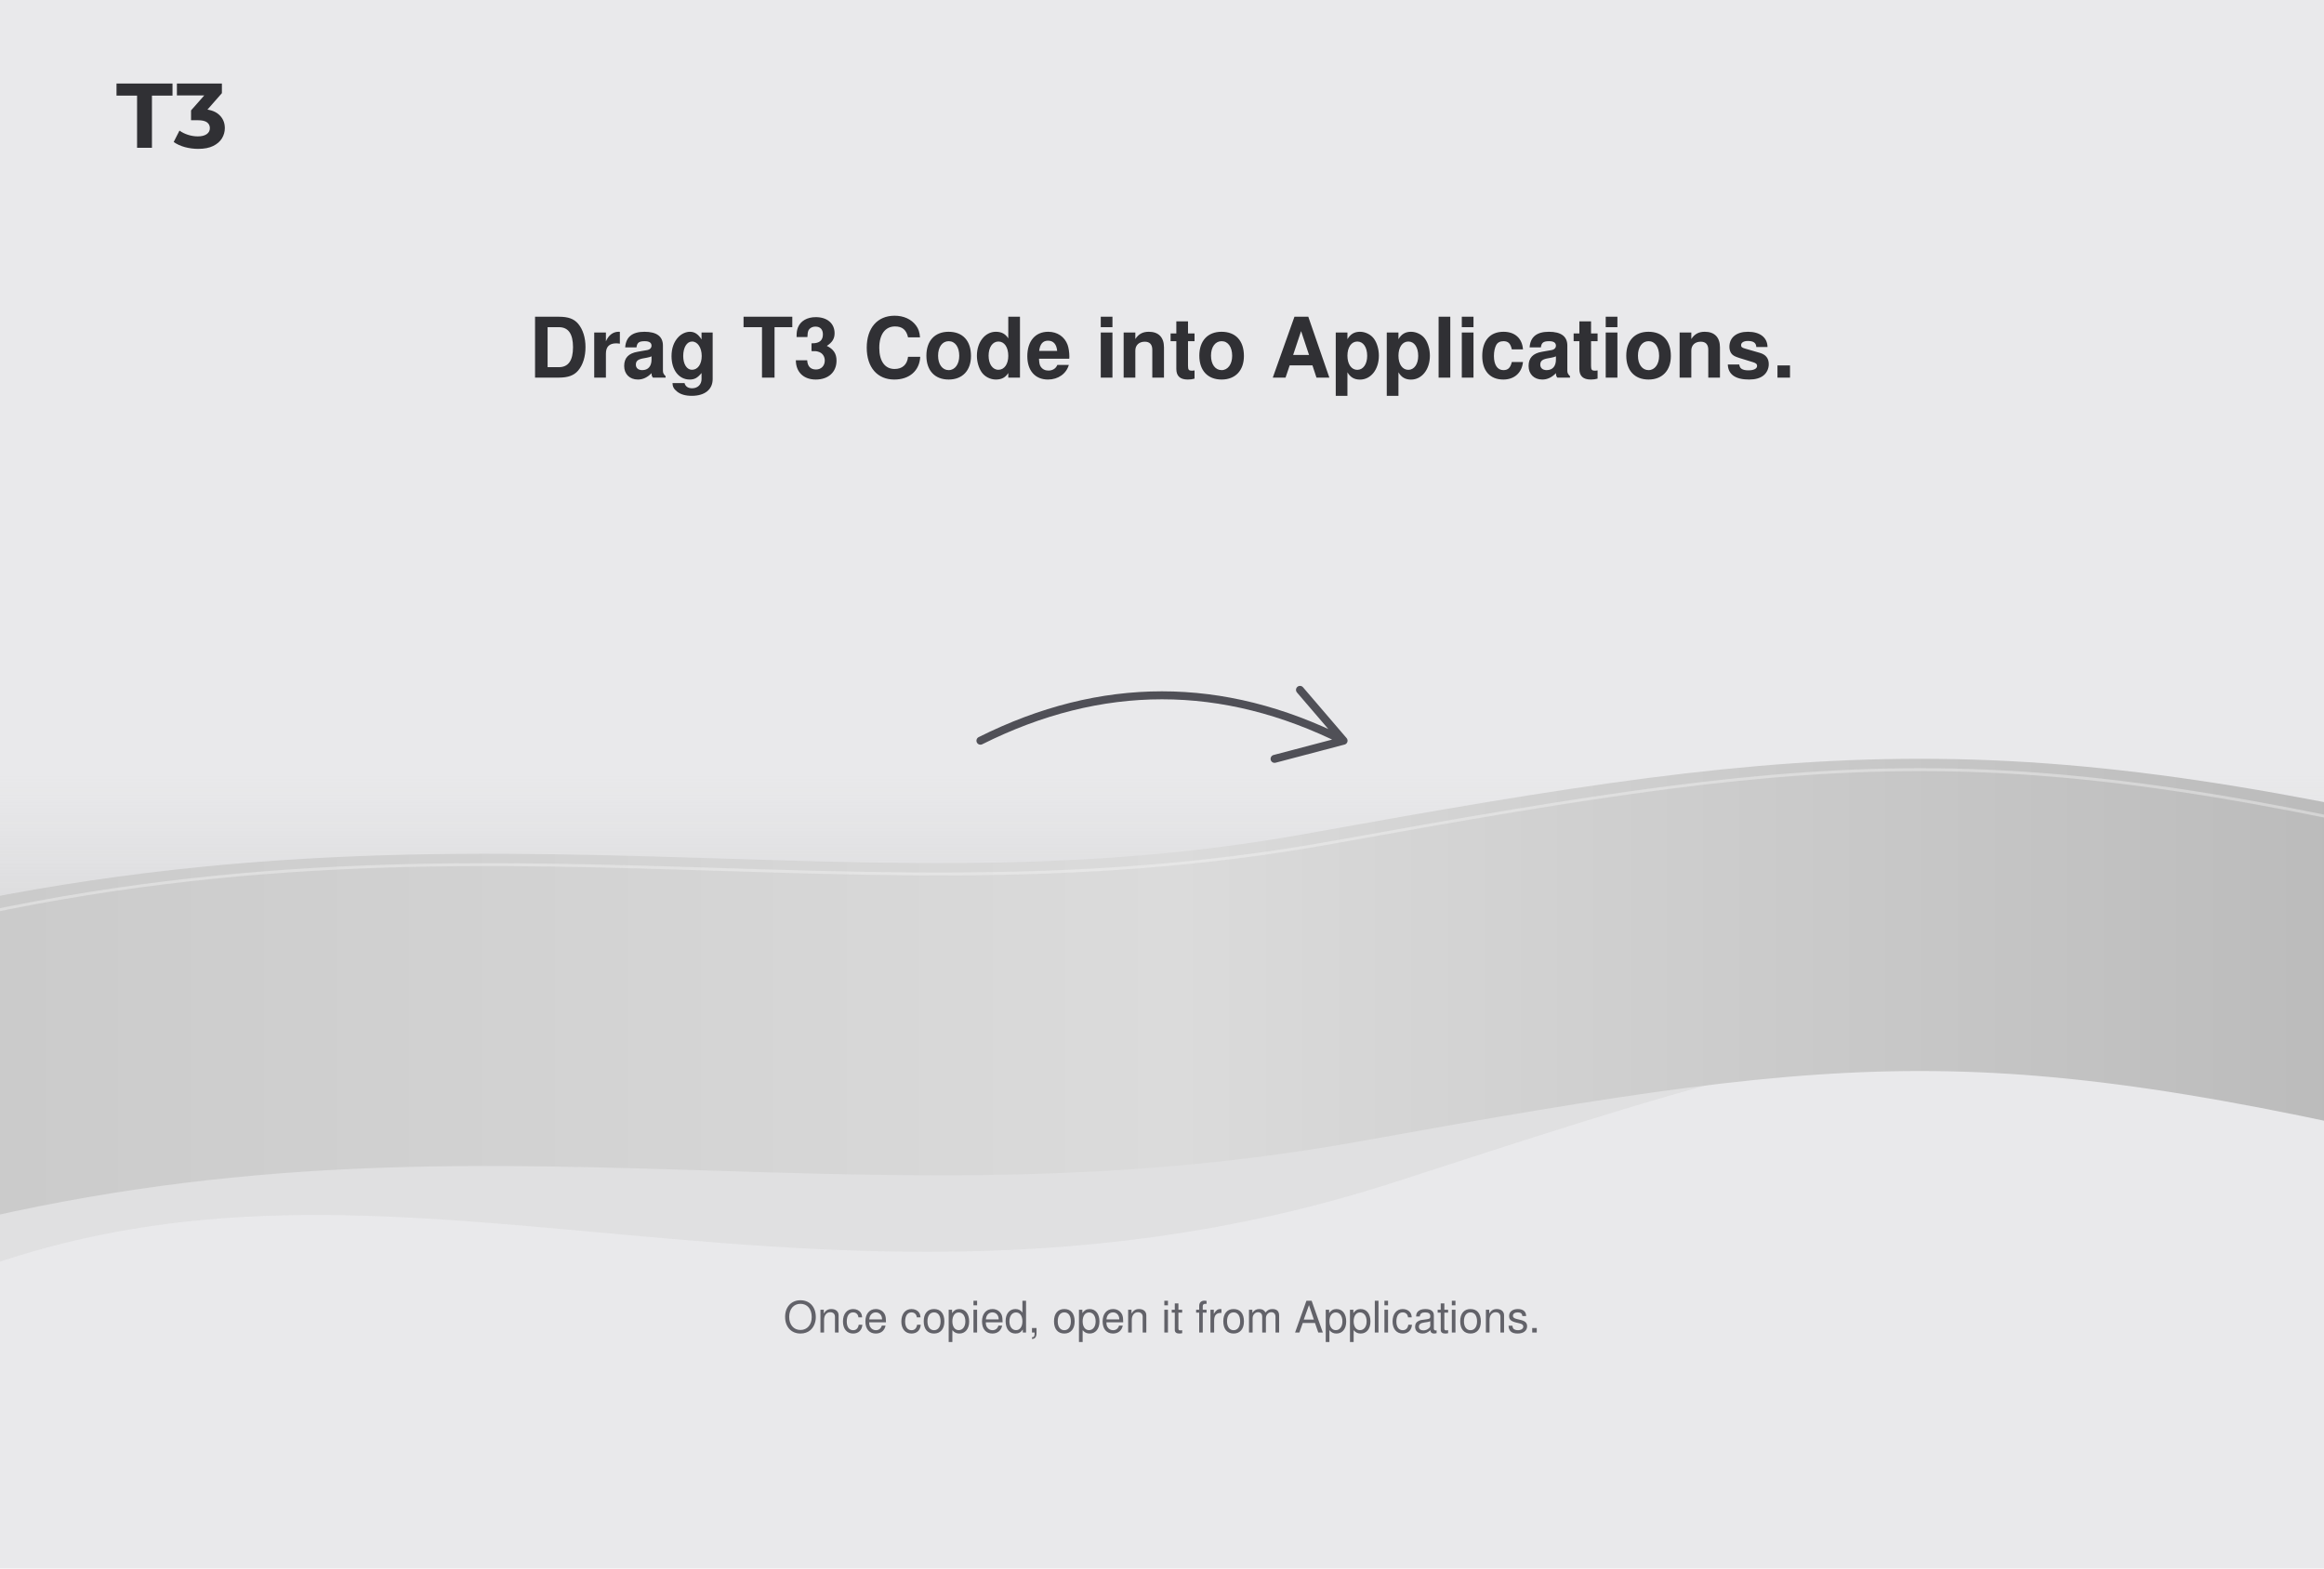
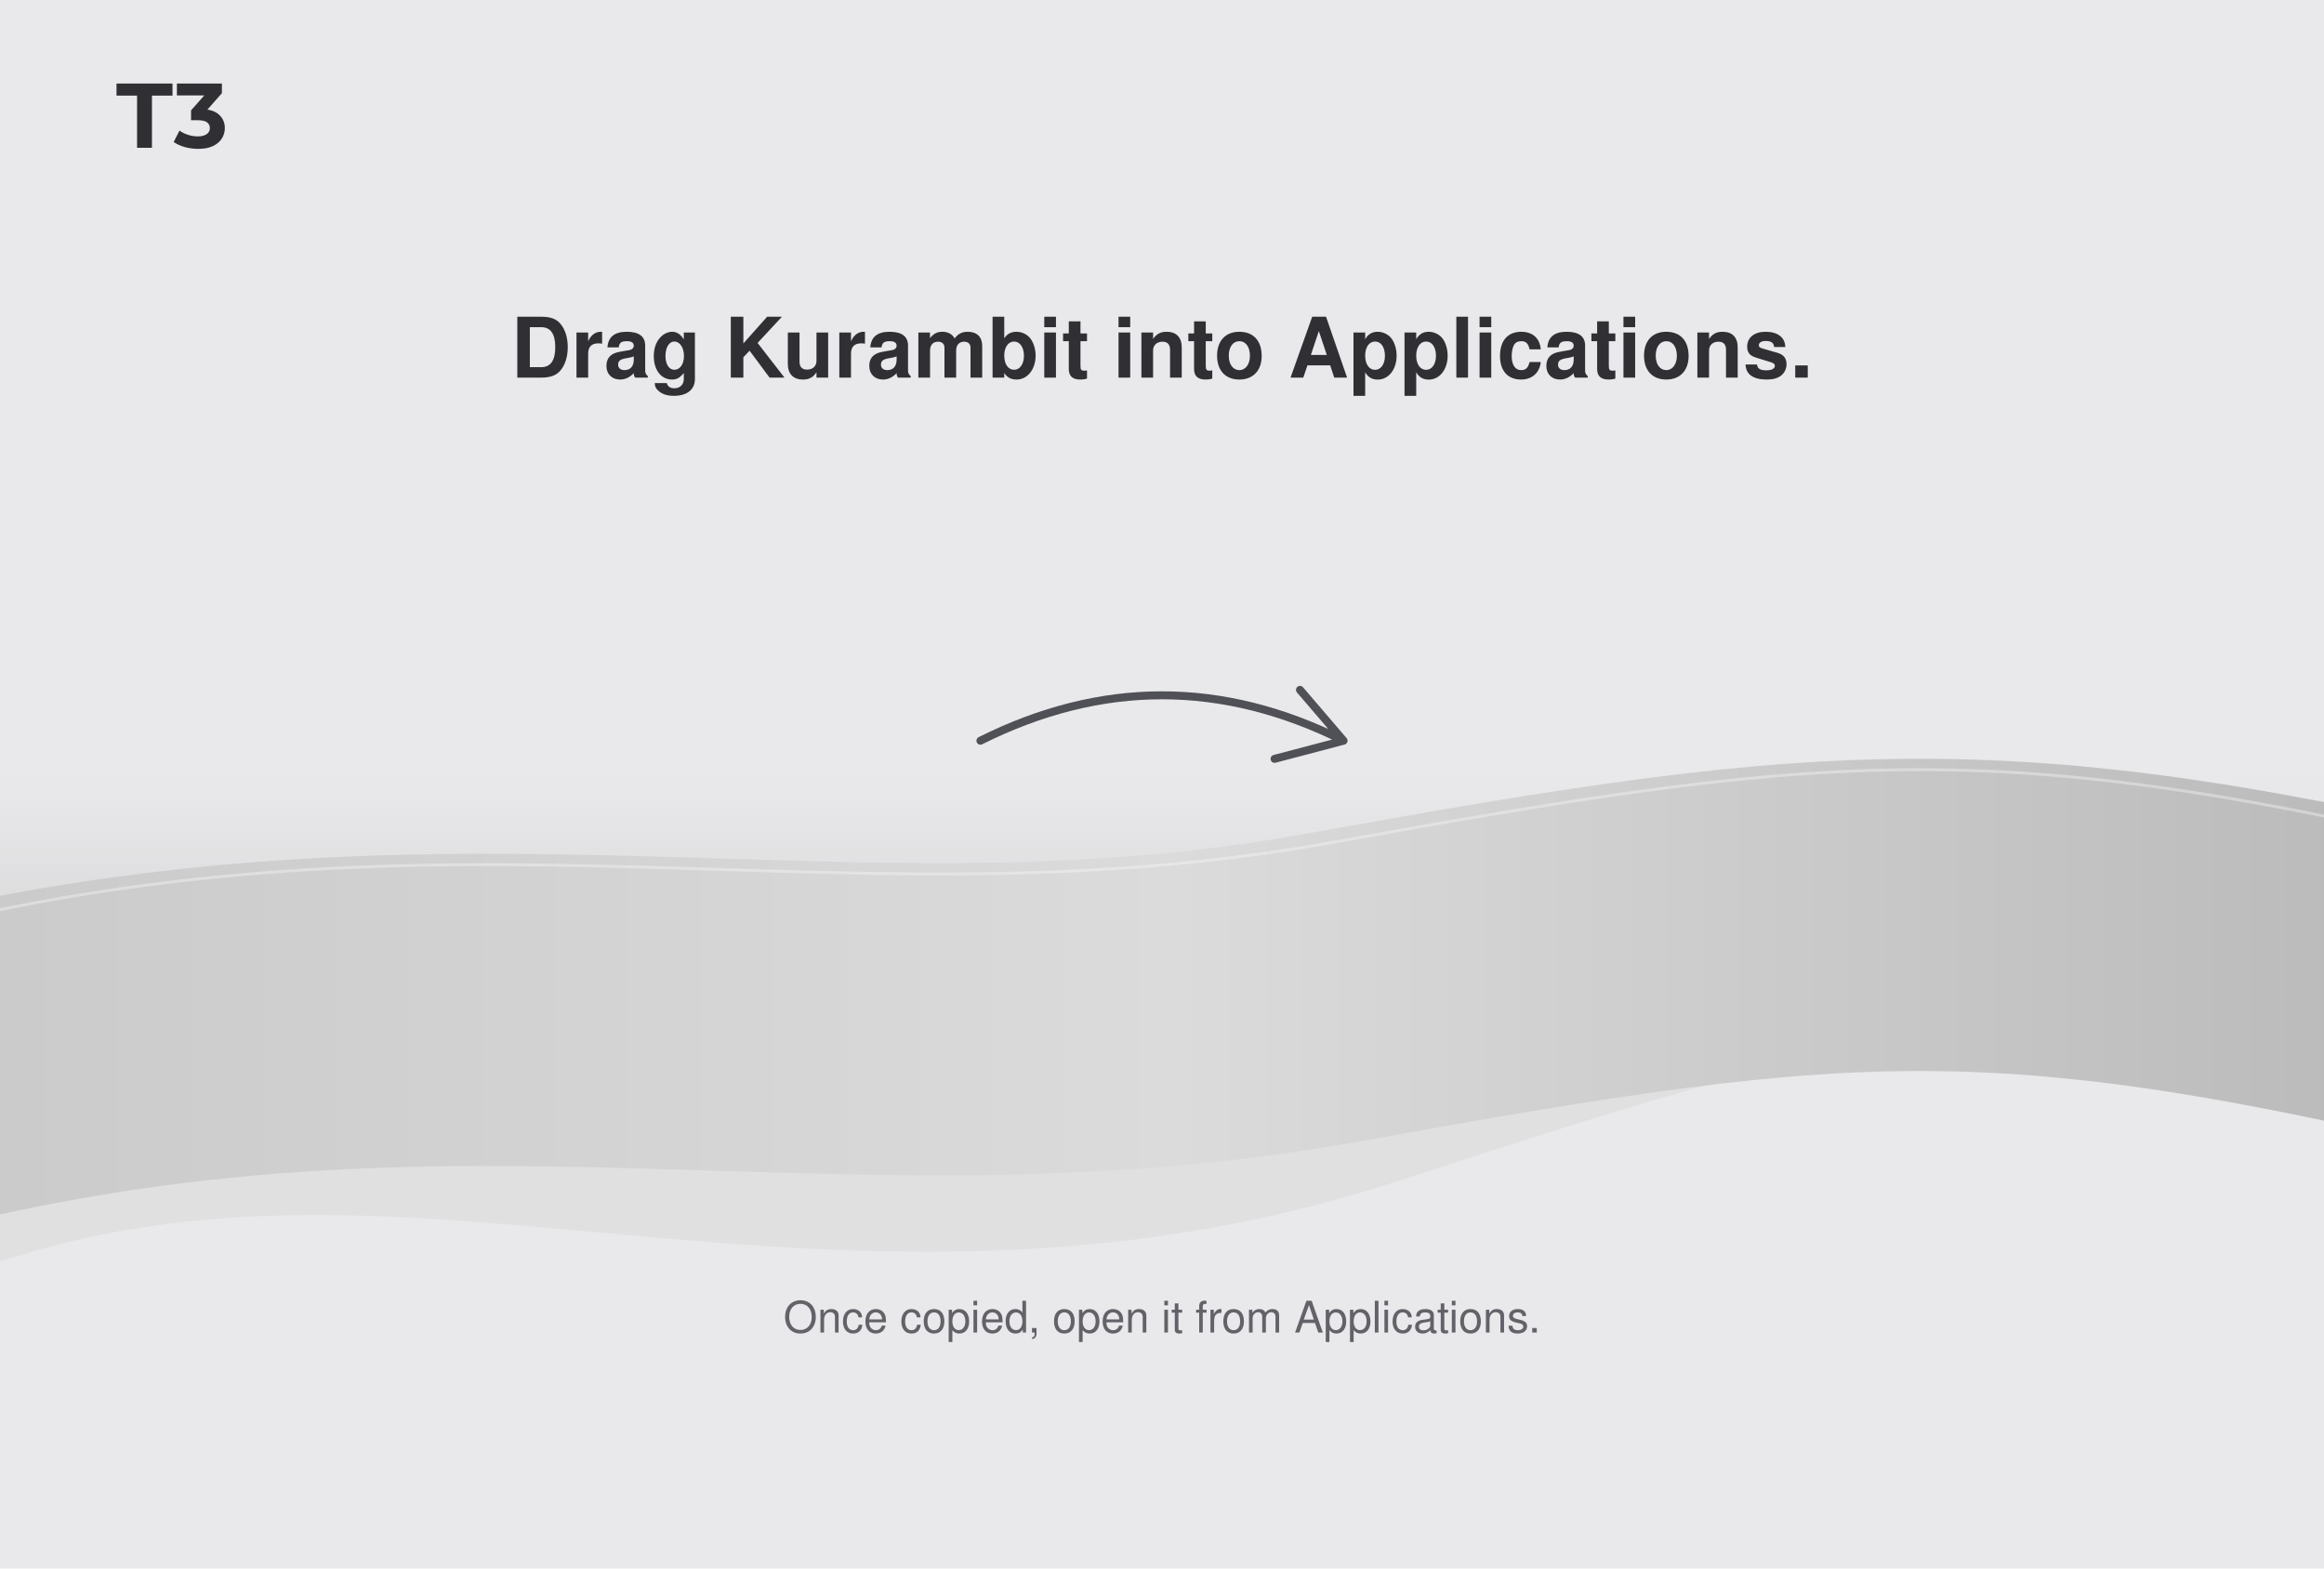
<svg xmlns="http://www.w3.org/2000/svg" width="1280" height="864" viewBox="0 0 640 432">
  <defs>
    <linearGradient id="veil" x1="0" y1="0" x2="0" y2="1">
      <stop stop-color="#B7B7B7" stop-opacity="0" />
      <stop offset=".55" stop-color="#A5A5A5" stop-opacity=".24" />
      <stop offset="1" stop-color="#D1D1D1" stop-opacity=".4" />
    </linearGradient>
    <linearGradient id="silk" x1="0" y1="0" x2="1" y2="0">
      <stop stop-color="#C8C8C8" />
      <stop offset=".5" stop-color="#DBDBDB" />
      <stop offset="1" stop-color="#B5B5B5" />
    </linearGradient>
  </defs>
  <rect width="640" height="432" fill="#E9E9EB" />
  <path d="M-60 293C95 220 214 304 362 256S559 191 707 257" stroke="url(#veil)" stroke-width="146" fill="none" opacity="1" stroke-linecap="round" stroke-linejoin="round" />
  <path d="M-60 306C113 252 223 298 367 272S553 242 707 280" stroke="url(#silk)" stroke-width="86" fill="none" opacity="1" stroke-linecap="round" stroke-linejoin="round" />
  <path d="M-60 266C113 212 223 258 367 232S553 202 707 240" stroke="#F5F5F5" stroke-width="0.8" fill="none" opacity="0.42" stroke-linecap="round" stroke-linejoin="round" />
  <svg x="32" y="23" width="30" height="18" viewBox="15.531 37 94.394 56.96" fill="#303034">
    <path d="M33.451 93V47.56H15.531V37H64.331V47.56H46.411V93H33.451ZM86.725 93.96C82.832 93.96 78.965 93.453 75.125 92.44C71.285 91.373 68.032 89.88 65.365 87.96L70.405 78.04C72.539 79.587 75.019 80.813 77.845 81.72C80.672 82.627 83.525 83.08 86.405 83.08C89.659 83.08 92.219 82.44 94.085 81.16C95.952 79.88 96.885 78.12 96.885 75.88C96.885 73.747 96.059 72.067 94.405 70.84C92.752 69.613 90.085 69 86.405 69H80.485V60.44L96.085 42.76L97.525 47.4H68.165V37H107.365V45.4L91.845 63.08L85.285 59.32H89.045C95.925 59.32 101.125 60.867 104.645 63.96C108.165 67.053 109.925 71.027 109.925 75.88C109.925 79.027 109.099 81.987 107.445 84.76C105.792 87.48 103.259 89.693 99.845 91.4C96.432 93.107 92.059 93.96 86.725 93.96Z" />
  </svg>
-   <text x="320" y="104" fill="#303034" font-family="Helvetica" font-size="23" font-weight="700" text-anchor="middle">Drag T3 Code into Applications.</text>
+   <text x="320" y="104" fill="#303034" font-family="Helvetica" font-size="23" font-weight="700" text-anchor="middle">Drag Kurambit into Applications.</text>
  <path d="M270 204Q320 179 370 204M358 190L370 204L351 209" stroke="#505057" stroke-width="2.2" fill="none" opacity="1" stroke-linecap="round" stroke-linejoin="round" />
  <text x="320" y="367" fill="#626269" font-family="Helvetica" font-size="12" font-weight="400" text-anchor="middle">Once copied, open it from Applications.</text>
</svg>
